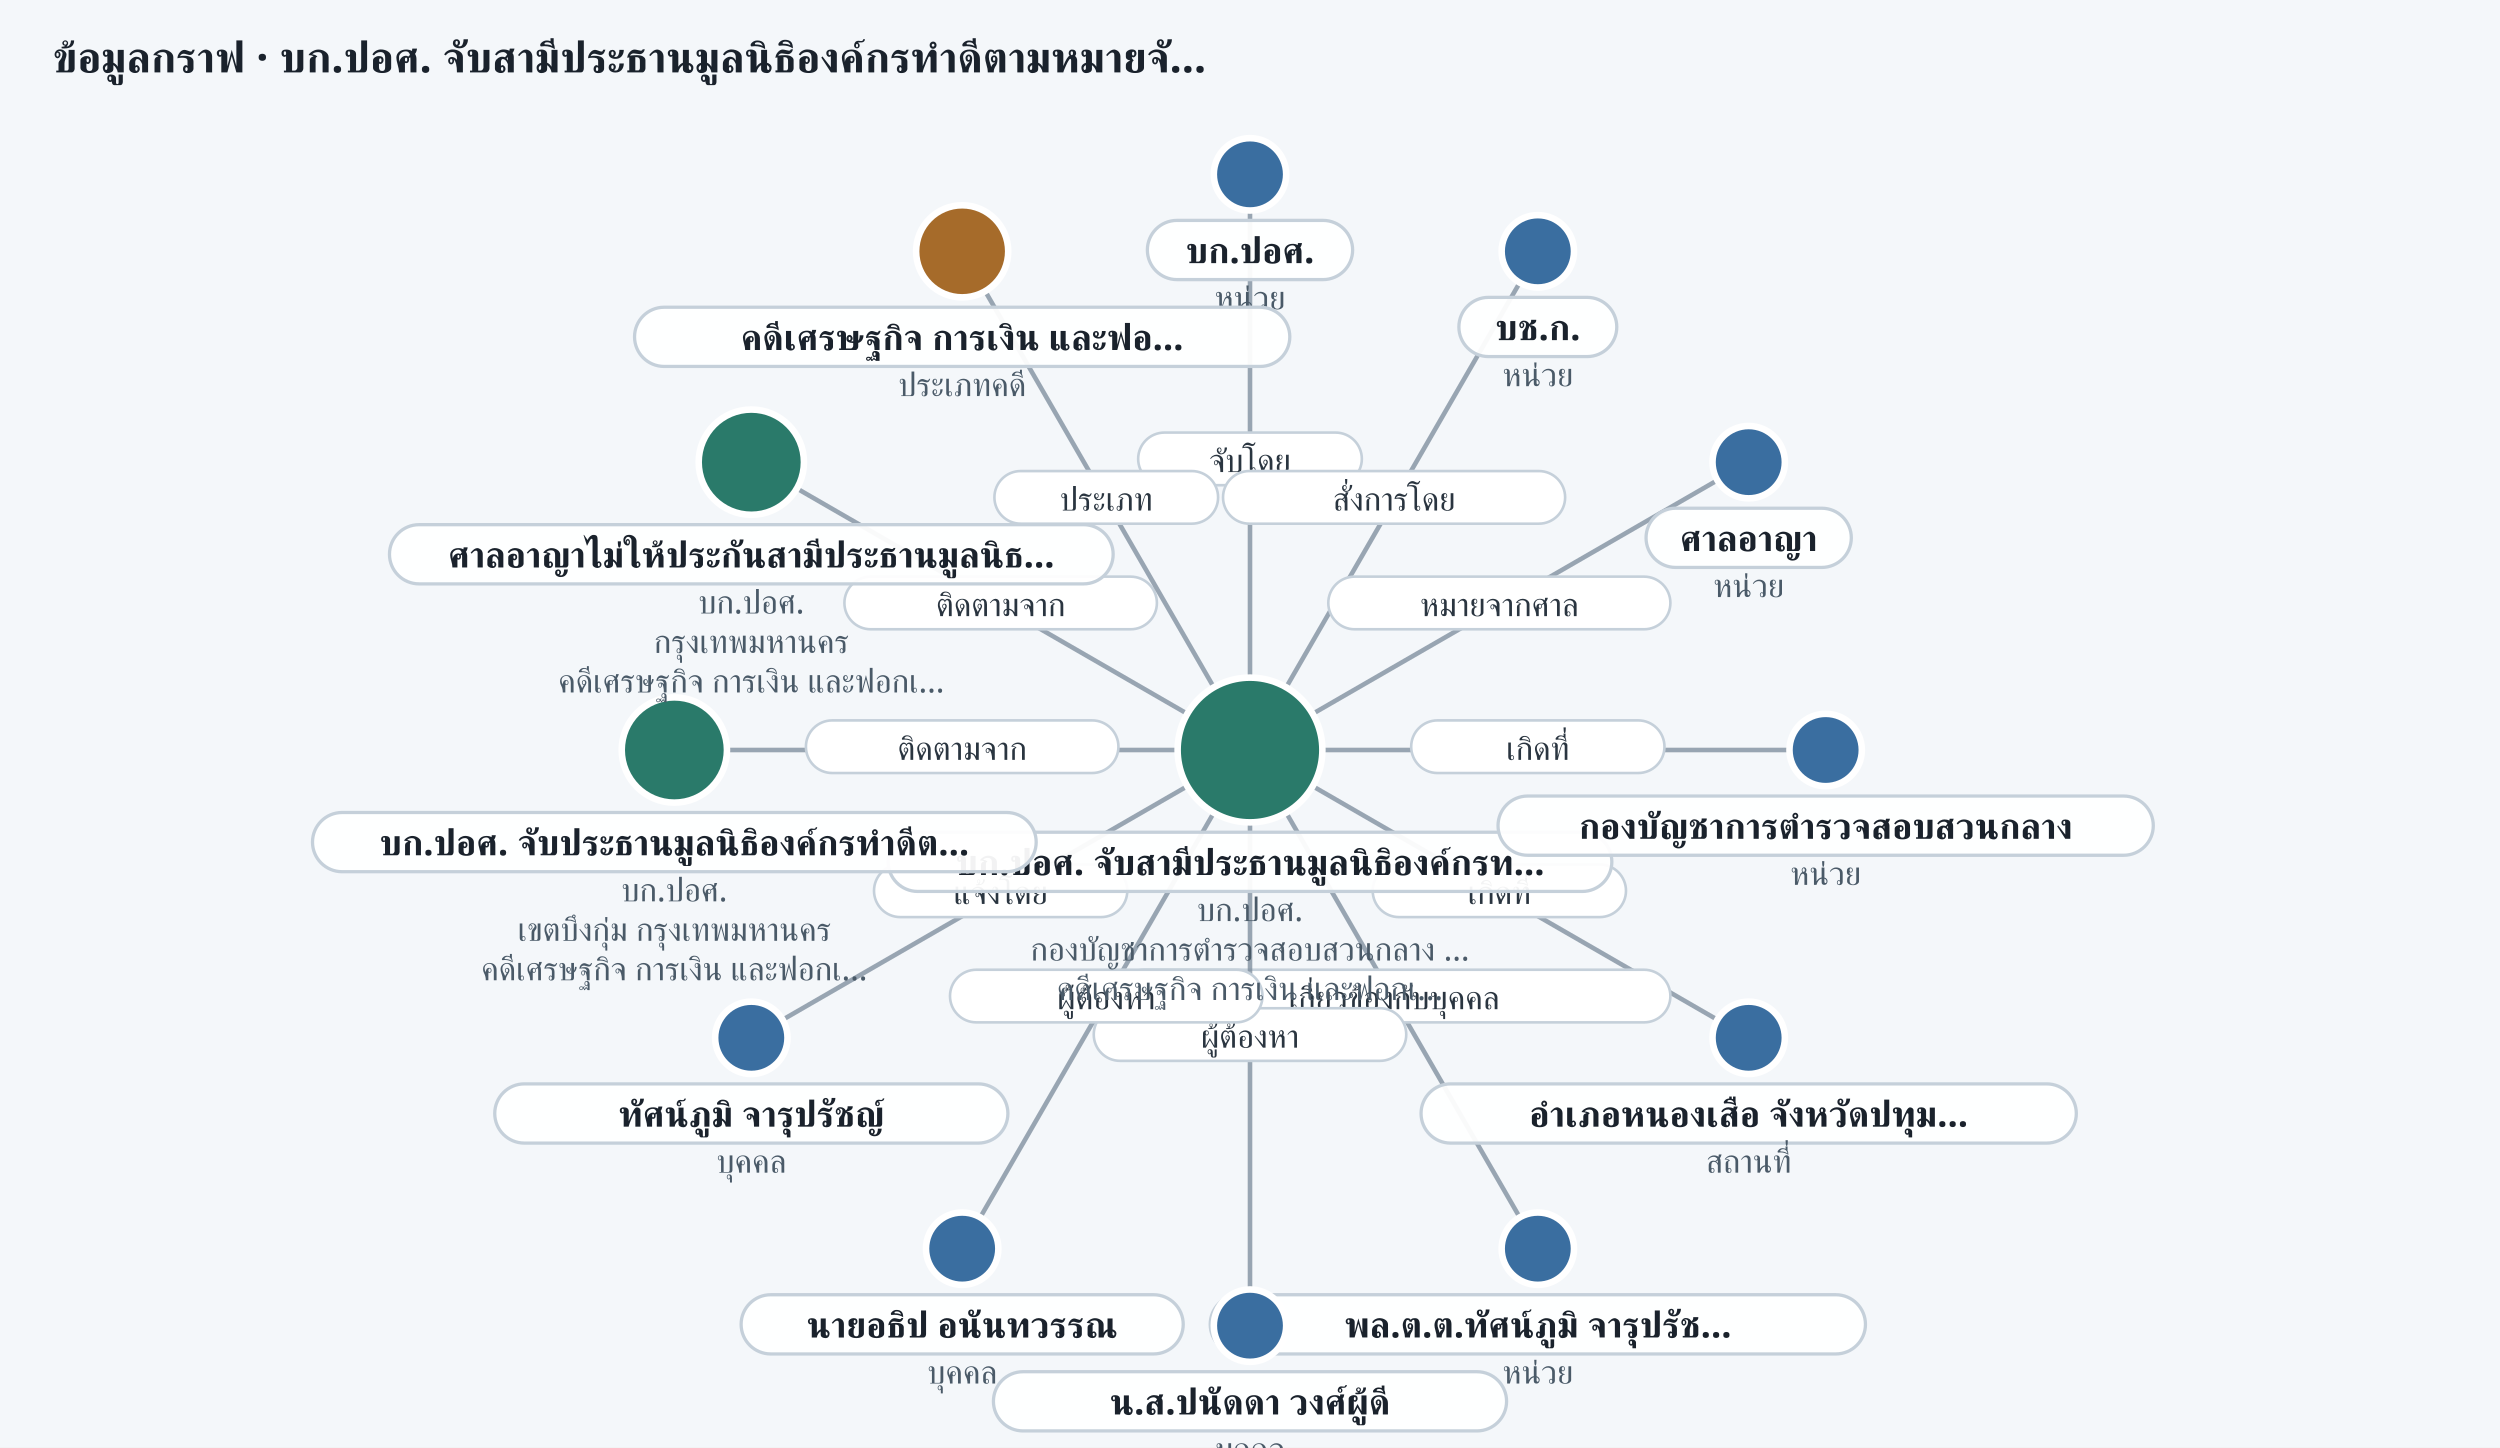
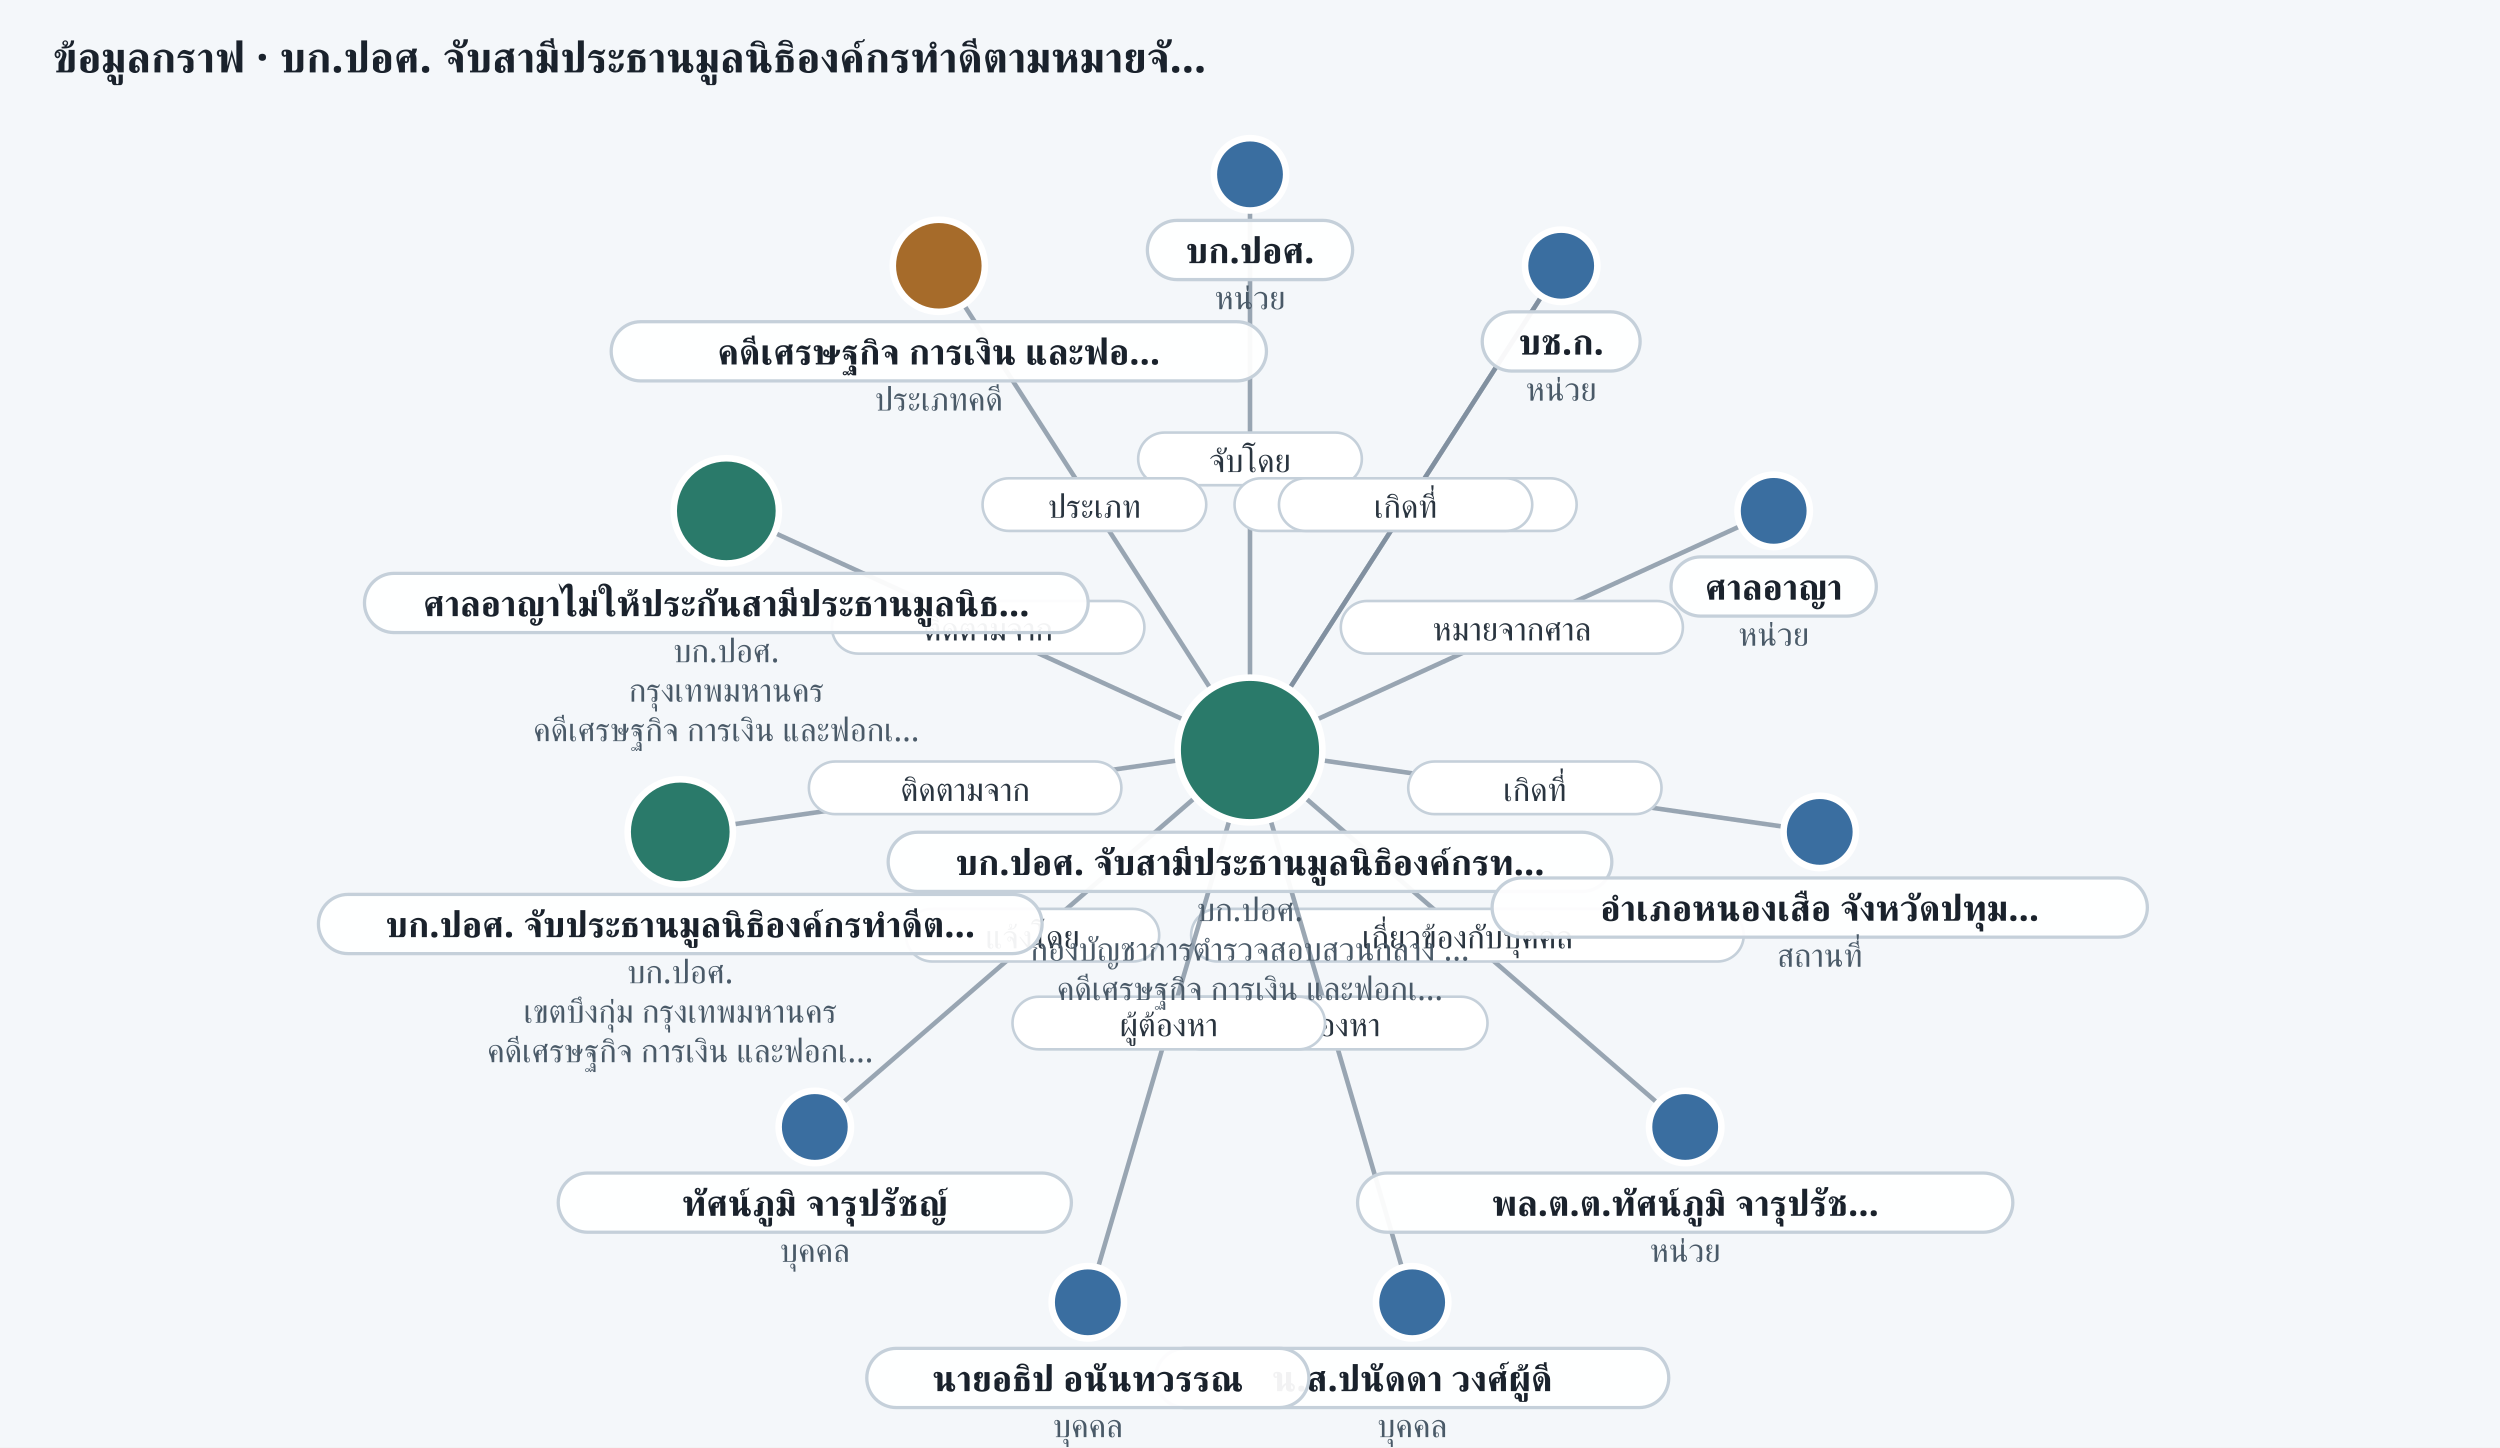
<svg xmlns="http://www.w3.org/2000/svg" width="760" height="440" viewBox="0 0 760 440" role="img" aria-label="ego graph 20261107-econ-01">
  <rect width="100%" height="100%" fill="#f4f7fa" />
  <text x="16" y="22" font-size="13" font-weight="700" fill="#1a222c" font-family="Sarabun, Anuphan, sans-serif">ข้อมูลกราฟ · บก.ปอศ. จับสามีประธานมูลนิธิองค์กรทำดีตามหมายจั…</text>
  <line x1="380.0" y1="228.0" x2="380.0" y2="53.0" stroke="#7a8a9a" stroke-width="1.4" opacity="0.75" />
  <rect x="346.0" y="131.5" width="68.0" height="16" rx="8" fill="#fff" stroke="#c5d0da" stroke-width="0.8" />
  <text x="380.0" y="143.5" text-anchor="middle" font-size="10" fill="#2a3540" font-family="Sarabun, Anuphan, sans-serif">จับโดย</text>
-   <line x1="380.0" y1="228.0" x2="467.5" y2="76.4" stroke="#7a8a9a" stroke-width="1.4" opacity="0.75" />
-   <rect x="371.8" y="143.2" width="104.0" height="16" rx="8" fill="#fff" stroke="#c5d0da" stroke-width="0.8" />
-   <text x="423.8" y="155.2" text-anchor="middle" font-size="10" fill="#2a3540" font-family="Sarabun, Anuphan, sans-serif">สั่งการโดย</text>
-   <line x1="380.0" y1="228.0" x2="531.6" y2="140.5" stroke="#7a8a9a" stroke-width="1.4" opacity="0.75" />
-   <rect x="403.8" y="175.3" width="104.0" height="16" rx="8" fill="#fff" stroke="#c5d0da" stroke-width="0.8" />
-   <text x="455.8" y="187.3" text-anchor="middle" font-size="10" fill="#2a3540" font-family="Sarabun, Anuphan, sans-serif">หมายจากศาล</text>
-   <line x1="380.0" y1="228.0" x2="555.0" y2="228.0" stroke="#7a8a9a" stroke-width="1.4" opacity="0.75" />
-   <rect x="429.0" y="219.0" width="77.0" height="16" rx="8" fill="#fff" stroke="#c5d0da" stroke-width="0.8" />
-   <text x="467.5" y="231.0" text-anchor="middle" font-size="10" fill="#2a3540" font-family="Sarabun, Anuphan, sans-serif">เกิดที่</text>
-   <line x1="380.0" y1="228.0" x2="531.6" y2="315.5" stroke="#7a8a9a" stroke-width="1.4" opacity="0.75" />
-   <rect x="417.3" y="262.8" width="77.0" height="16" rx="8" fill="#fff" stroke="#c5d0da" stroke-width="0.8" />
-   <text x="455.8" y="274.8" text-anchor="middle" font-size="10" fill="#2a3540" font-family="Sarabun, Anuphan, sans-serif">เกิดที่</text>
-   <line x1="380.0" y1="228.0" x2="467.5" y2="379.6" stroke="#7a8a9a" stroke-width="1.4" opacity="0.75" />
-   <rect x="339.8" y="294.8" width="168.0" height="16" rx="8" fill="#fff" stroke="#c5d0da" stroke-width="0.8" />
-   <text x="423.8" y="306.8" text-anchor="middle" font-size="10" fill="#2a3540" font-family="Sarabun, Anuphan, sans-serif">เกี่ยวข้องกับบุคคล</text>
-   <line x1="380.0" y1="228.0" x2="380.0" y2="403.0" stroke="#7a8a9a" stroke-width="1.4" opacity="0.75" />
-   <rect x="332.5" y="306.5" width="95.0" height="16" rx="8" fill="#fff" stroke="#c5d0da" stroke-width="0.8" />
-   <text x="380.0" y="318.5" text-anchor="middle" font-size="10" fill="#2a3540" font-family="Sarabun, Anuphan, sans-serif">ผู้ต้องหา</text>
-   <line x1="380.0" y1="228.0" x2="292.5" y2="379.6" stroke="#7a8a9a" stroke-width="1.4" opacity="0.75" />
-   <rect x="288.8" y="294.8" width="95.0" height="16" rx="8" fill="#fff" stroke="#c5d0da" stroke-width="0.8" />
-   <text x="336.3" y="306.8" text-anchor="middle" font-size="10" fill="#2a3540" font-family="Sarabun, Anuphan, sans-serif">ผู้ต้องหา</text>
-   <line x1="380.0" y1="228.0" x2="228.4" y2="315.5" stroke="#7a8a9a" stroke-width="1.4" opacity="0.75" />
-   <rect x="265.7" y="262.8" width="77.0" height="16" rx="8" fill="#fff" stroke="#c5d0da" stroke-width="0.8" />
-   <text x="304.2" y="274.8" text-anchor="middle" font-size="10" fill="#2a3540" font-family="Sarabun, Anuphan, sans-serif">แจ้งโดย</text>
-   <line x1="380.0" y1="228.0" x2="205.0" y2="228.0" stroke="#7a8a9a" stroke-width="1.4" opacity="0.75" />
-   <rect x="245.0" y="219.0" width="95.0" height="16" rx="8" fill="#fff" stroke="#c5d0da" stroke-width="0.8" />
-   <text x="292.5" y="231.0" text-anchor="middle" font-size="10" fill="#2a3540" font-family="Sarabun, Anuphan, sans-serif">ติดตามจาก</text>
-   <line x1="228.4" y1="140.5" x2="380.0" y2="228.0" stroke="#7a8a9a" stroke-width="1.4" opacity="0.75" />
-   <rect x="256.7" y="175.3" width="95.0" height="16" rx="8" fill="#fff" stroke="#c5d0da" stroke-width="0.8" />
-   <text x="304.2" y="187.3" text-anchor="middle" font-size="10" fill="#2a3540" font-family="Sarabun, Anuphan, sans-serif">ติดตามจาก</text>
-   <line x1="380.0" y1="228.0" x2="292.5" y2="76.4" stroke="#7a8a9a" stroke-width="1.4" opacity="0.75" />
-   <rect x="302.3" y="143.2" width="68.0" height="16" rx="8" fill="#fff" stroke="#c5d0da" stroke-width="0.8" />
-   <text x="336.3" y="155.2" text-anchor="middle" font-size="10" fill="#2a3540" font-family="Sarabun, Anuphan, sans-serif">ประเภท</text>
+   <line x1="380.0" y1="228.0" x2="474.6" y2="80.8" stroke="#7a8a9a" stroke-width="1.4" opacity="0.75" />
+   <rect x="375.3" y="145.4" width="104.0" height="16" rx="8" fill="#fff" stroke="#c5d0da" stroke-width="0.8" />
+   <text x="427.3" y="157.4" text-anchor="middle" font-size="10" fill="#2a3540" font-family="Sarabun, Anuphan, sans-serif">สั่งการโดย</text>
+   <line x1="380.0" y1="228.0" x2="539.2" y2="155.3" stroke="#7a8a9a" stroke-width="1.4" opacity="0.75" />
+   <rect x="407.6" y="182.7" width="104.0" height="16" rx="8" fill="#fff" stroke="#c5d0da" stroke-width="0.8" />
+   <text x="459.6" y="194.7" text-anchor="middle" font-size="10" fill="#2a3540" font-family="Sarabun, Anuphan, sans-serif">หมายจากศาล</text>
+   <line x1="380.0" y1="228.0" x2="474.6" y2="80.8" stroke="#7a8a9a" stroke-width="1.4" opacity="0.75" />
+   <rect x="388.8" y="145.4" width="77.0" height="16" rx="8" fill="#fff" stroke="#c5d0da" stroke-width="0.8" />
+   <text x="427.3" y="157.4" text-anchor="middle" font-size="10" fill="#2a3540" font-family="Sarabun, Anuphan, sans-serif">เกิดที่</text>
+   <line x1="380.0" y1="228.0" x2="553.2" y2="252.9" stroke="#7a8a9a" stroke-width="1.4" opacity="0.75" />
+   <rect x="428.1" y="231.5" width="77.0" height="16" rx="8" fill="#fff" stroke="#c5d0da" stroke-width="0.8" />
+   <text x="466.6" y="243.5" text-anchor="middle" font-size="10" fill="#2a3540" font-family="Sarabun, Anuphan, sans-serif">เกิดที่</text>
+   <line x1="380.0" y1="228.0" x2="512.3" y2="342.6" stroke="#7a8a9a" stroke-width="1.4" opacity="0.75" />
+   <rect x="362.1" y="276.3" width="168.0" height="16" rx="8" fill="#fff" stroke="#c5d0da" stroke-width="0.8" />
+   <text x="446.1" y="288.3" text-anchor="middle" font-size="10" fill="#2a3540" font-family="Sarabun, Anuphan, sans-serif">เกี่ยวข้องกับบุคคล</text>
+   <line x1="380.0" y1="228.0" x2="429.3" y2="395.9" stroke="#7a8a9a" stroke-width="1.4" opacity="0.75" />
+   <rect x="357.2" y="303.0" width="95.0" height="16" rx="8" fill="#fff" stroke="#c5d0da" stroke-width="0.8" />
+   <text x="404.7" y="315.0" text-anchor="middle" font-size="10" fill="#2a3540" font-family="Sarabun, Anuphan, sans-serif">ผู้ต้องหา</text>
+   <line x1="380.0" y1="228.0" x2="330.7" y2="395.9" stroke="#7a8a9a" stroke-width="1.4" opacity="0.75" />
+   <rect x="307.8" y="303.0" width="95.0" height="16" rx="8" fill="#fff" stroke="#c5d0da" stroke-width="0.8" />
+   <text x="355.3" y="315.0" text-anchor="middle" font-size="10" fill="#2a3540" font-family="Sarabun, Anuphan, sans-serif">ผู้ต้องหา</text>
+   <line x1="380.0" y1="228.0" x2="247.7" y2="342.6" stroke="#7a8a9a" stroke-width="1.4" opacity="0.75" />
+   <rect x="275.4" y="276.3" width="77.0" height="16" rx="8" fill="#fff" stroke="#c5d0da" stroke-width="0.8" />
+   <text x="313.9" y="288.3" text-anchor="middle" font-size="10" fill="#2a3540" font-family="Sarabun, Anuphan, sans-serif">แจ้งโดย</text>
+   <line x1="380.0" y1="228.0" x2="206.8" y2="252.9" stroke="#7a8a9a" stroke-width="1.4" opacity="0.75" />
+   <rect x="245.9" y="231.5" width="95.0" height="16" rx="8" fill="#fff" stroke="#c5d0da" stroke-width="0.8" />
+   <text x="293.4" y="243.5" text-anchor="middle" font-size="10" fill="#2a3540" font-family="Sarabun, Anuphan, sans-serif">ติดตามจาก</text>
+   <line x1="220.8" y1="155.3" x2="380.0" y2="228.0" stroke="#7a8a9a" stroke-width="1.4" opacity="0.75" />
+   <rect x="252.9" y="182.7" width="95.0" height="16" rx="8" fill="#fff" stroke="#c5d0da" stroke-width="0.8" />
+   <text x="300.4" y="194.7" text-anchor="middle" font-size="10" fill="#2a3540" font-family="Sarabun, Anuphan, sans-serif">ติดตามจาก</text>
+   <line x1="380.0" y1="228.0" x2="285.4" y2="80.8" stroke="#7a8a9a" stroke-width="1.4" opacity="0.75" />
+   <rect x="298.7" y="145.4" width="68.0" height="16" rx="8" fill="#fff" stroke="#c5d0da" stroke-width="0.8" />
+   <text x="332.7" y="157.4" text-anchor="middle" font-size="10" fill="#2a3540" font-family="Sarabun, Anuphan, sans-serif">ประเภท</text>
  <circle cx="380.0" cy="228.0" r="22" fill="#2a7a6a" stroke="#fff" stroke-width="2" />
  <rect x="270.0" y="253.0" width="220.0" height="18" rx="9" fill="rgba(255,255,255,0.94)" stroke="#c5d0da" />
  <text x="380.0" y="266.0" text-anchor="middle" font-size="11" font-weight="600" fill="#1a222c" font-family="Sarabun, Anuphan, sans-serif">บก.ปอศ. จับสามีประธานมูลนิธิองค์กรท…</text>
  <text x="380.0" y="280.0" text-anchor="middle" font-size="10" fill="#4a5a68" font-family="Sarabun, Anuphan, sans-serif">บก.ปอศ.</text>
  <text x="380.0" y="292.0" text-anchor="middle" font-size="10" fill="#4a5a68" font-family="Sarabun, Anuphan, sans-serif">กองบัญชาการตำรวจสอบสวนกลาง …</text>
  <text x="380.0" y="304.0" text-anchor="middle" font-size="10" fill="#4a5a68" font-family="Sarabun, Anuphan, sans-serif">คดีเศรษฐกิจ การเงิน และฟอกเ…</text>
  <circle cx="380.0" cy="53.0" r="11" fill="#3a6ea0" stroke="#fff" stroke-width="2" />
  <rect x="348.8" y="67.0" width="62.4" height="18" rx="9" fill="rgba(255,255,255,0.94)" stroke="#c5d0da" />
  <text x="380.0" y="80.0" text-anchor="middle" font-size="11" font-weight="600" fill="#1a222c" font-family="Sarabun, Anuphan, sans-serif">บก.ปอศ.</text>
  <text x="380.0" y="94.0" text-anchor="middle" font-size="10" fill="#4a5a68" font-family="Sarabun, Anuphan, sans-serif">หน่วย</text>
-   <circle cx="467.5" cy="76.4" r="11" fill="#3a6ea0" stroke="#fff" stroke-width="2" />
-   <rect x="443.5" y="90.4" width="48.0" height="18" rx="9" fill="rgba(255,255,255,0.94)" stroke="#c5d0da" />
-   <text x="467.5" y="103.4" text-anchor="middle" font-size="11" font-weight="600" fill="#1a222c" font-family="Sarabun, Anuphan, sans-serif">บช.ก.</text>
-   <text x="467.5" y="117.4" text-anchor="middle" font-size="10" fill="#4a5a68" font-family="Sarabun, Anuphan, sans-serif">หน่วย</text>
-   <circle cx="531.6" cy="140.5" r="11" fill="#3a6ea0" stroke="#fff" stroke-width="2" />
-   <rect x="500.4" y="154.5" width="62.4" height="18" rx="9" fill="rgba(255,255,255,0.94)" stroke="#c5d0da" />
-   <text x="531.6" y="167.5" text-anchor="middle" font-size="11" font-weight="600" fill="#1a222c" font-family="Sarabun, Anuphan, sans-serif">ศาลอาญา</text>
-   <text x="531.6" y="181.5" text-anchor="middle" font-size="10" fill="#4a5a68" font-family="Sarabun, Anuphan, sans-serif">หน่วย</text>
-   <circle cx="555.0" cy="228.0" r="11" fill="#3a6ea0" stroke="#fff" stroke-width="2" />
-   <rect x="455.4" y="242.0" width="199.2" height="18" rx="9" fill="rgba(255,255,255,0.94)" stroke="#c5d0da" />
-   <text x="555.0" y="255.0" text-anchor="middle" font-size="11" font-weight="600" fill="#1a222c" font-family="Sarabun, Anuphan, sans-serif">กองบัญชาการตำรวจสอบสวนกลาง</text>
-   <text x="555.0" y="269.0" text-anchor="middle" font-size="10" fill="#4a5a68" font-family="Sarabun, Anuphan, sans-serif">หน่วย</text>
-   <circle cx="531.6" cy="315.5" r="11" fill="#3a6ea0" stroke="#fff" stroke-width="2" />
-   <rect x="432.0" y="329.5" width="199.2" height="18" rx="9" fill="rgba(255,255,255,0.94)" stroke="#c5d0da" />
-   <text x="531.6" y="342.5" text-anchor="middle" font-size="11" font-weight="600" fill="#1a222c" font-family="Sarabun, Anuphan, sans-serif">อำเภอหนองเสือ จังหวัดปทุม…</text>
-   <text x="531.6" y="356.5" text-anchor="middle" font-size="10" fill="#4a5a68" font-family="Sarabun, Anuphan, sans-serif">สถานที่</text>
-   <circle cx="467.5" cy="379.6" r="11" fill="#3a6ea0" stroke="#fff" stroke-width="2" />
-   <rect x="367.9" y="393.6" width="199.2" height="18" rx="9" fill="rgba(255,255,255,0.94)" stroke="#c5d0da" />
-   <text x="467.5" y="406.6" text-anchor="middle" font-size="11" font-weight="600" fill="#1a222c" font-family="Sarabun, Anuphan, sans-serif">พล.ต.ต.ทัศน์ภูมิ จารุปรัช…</text>
-   <text x="467.5" y="420.6" text-anchor="middle" font-size="10" fill="#4a5a68" font-family="Sarabun, Anuphan, sans-serif">หน่วย</text>
-   <circle cx="380.0" cy="403.0" r="11" fill="#3a6ea0" stroke="#fff" stroke-width="2" />
-   <rect x="302.0" y="417.0" width="156.0" height="18" rx="9" fill="rgba(255,255,255,0.94)" stroke="#c5d0da" />
-   <text x="380.0" y="430.0" text-anchor="middle" font-size="11" font-weight="600" fill="#1a222c" font-family="Sarabun, Anuphan, sans-serif">น.ส.ปนัดดา วงศ์ผู้ดี</text>
-   <text x="380.0" y="444.0" text-anchor="middle" font-size="10" fill="#4a5a68" font-family="Sarabun, Anuphan, sans-serif">บุคคล</text>
-   <circle cx="292.5" cy="379.6" r="11" fill="#3a6ea0" stroke="#fff" stroke-width="2" />
-   <rect x="225.3" y="393.6" width="134.4" height="18" rx="9" fill="rgba(255,255,255,0.94)" stroke="#c5d0da" />
-   <text x="292.5" y="406.6" text-anchor="middle" font-size="11" font-weight="600" fill="#1a222c" font-family="Sarabun, Anuphan, sans-serif">นายอธิป อนันทวรรณ</text>
-   <text x="292.5" y="420.6" text-anchor="middle" font-size="10" fill="#4a5a68" font-family="Sarabun, Anuphan, sans-serif">บุคคล</text>
-   <circle cx="228.4" cy="315.5" r="11" fill="#3a6ea0" stroke="#fff" stroke-width="2" />
-   <rect x="150.4" y="329.5" width="156.0" height="18" rx="9" fill="rgba(255,255,255,0.94)" stroke="#c5d0da" />
-   <text x="228.4" y="342.5" text-anchor="middle" font-size="11" font-weight="600" fill="#1a222c" font-family="Sarabun, Anuphan, sans-serif">ทัศน์ภูมิ จารุปรัชญ์</text>
-   <text x="228.4" y="356.5" text-anchor="middle" font-size="10" fill="#4a5a68" font-family="Sarabun, Anuphan, sans-serif">บุคคล</text>
-   <circle cx="205.0" cy="228.0" r="16" fill="#2a7a6a" stroke="#fff" stroke-width="2" />
-   <rect x="95.0" y="247.0" width="220.0" height="18" rx="9" fill="rgba(255,255,255,0.94)" stroke="#c5d0da" />
-   <text x="205.0" y="260.0" text-anchor="middle" font-size="11" font-weight="600" fill="#1a222c" font-family="Sarabun, Anuphan, sans-serif">บก.ปอศ. จับประธานมูลนิธิองค์กรทำดีต…</text>
-   <text x="205.0" y="274.0" text-anchor="middle" font-size="10" fill="#4a5a68" font-family="Sarabun, Anuphan, sans-serif">บก.ปอศ.</text>
-   <text x="205.0" y="286.0" text-anchor="middle" font-size="10" fill="#4a5a68" font-family="Sarabun, Anuphan, sans-serif">เขตบึงกุ่ม กรุงเทพมหานคร</text>
-   <text x="205.0" y="298.0" text-anchor="middle" font-size="10" fill="#4a5a68" font-family="Sarabun, Anuphan, sans-serif">คดีเศรษฐกิจ การเงิน และฟอกเ…</text>
-   <circle cx="228.4" cy="140.5" r="16" fill="#2a7a6a" stroke="#fff" stroke-width="2" />
-   <rect x="118.4" y="159.5" width="220.0" height="18" rx="9" fill="rgba(255,255,255,0.94)" stroke="#c5d0da" />
-   <text x="228.4" y="172.5" text-anchor="middle" font-size="11" font-weight="600" fill="#1a222c" font-family="Sarabun, Anuphan, sans-serif">ศาลอาญาไม่ให้ประกันสามีประธานมูลนิธ…</text>
-   <text x="228.4" y="186.5" text-anchor="middle" font-size="10" fill="#4a5a68" font-family="Sarabun, Anuphan, sans-serif">บก.ปอศ.</text>
-   <text x="228.4" y="198.5" text-anchor="middle" font-size="10" fill="#4a5a68" font-family="Sarabun, Anuphan, sans-serif">กรุงเทพมหานคร</text>
-   <text x="228.4" y="210.5" text-anchor="middle" font-size="10" fill="#4a5a68" font-family="Sarabun, Anuphan, sans-serif">คดีเศรษฐกิจ การเงิน และฟอกเ…</text>
-   <circle cx="292.5" cy="76.4" r="14" fill="#a66b2a" stroke="#fff" stroke-width="2" />
-   <rect x="192.9" y="93.4" width="199.2" height="18" rx="9" fill="rgba(255,255,255,0.94)" stroke="#c5d0da" />
-   <text x="292.5" y="106.4" text-anchor="middle" font-size="11" font-weight="600" fill="#1a222c" font-family="Sarabun, Anuphan, sans-serif">คดีเศรษฐกิจ การเงิน และฟอ…</text>
-   <text x="292.5" y="120.4" text-anchor="middle" font-size="10" fill="#4a5a68" font-family="Sarabun, Anuphan, sans-serif">ประเภทคดี</text>
+   <circle cx="474.6" cy="80.8" r="11" fill="#3a6ea0" stroke="#fff" stroke-width="2" />
+   <rect x="450.6" y="94.8" width="48.0" height="18" rx="9" fill="rgba(255,255,255,0.94)" stroke="#c5d0da" />
+   <text x="474.6" y="107.8" text-anchor="middle" font-size="11" font-weight="600" fill="#1a222c" font-family="Sarabun, Anuphan, sans-serif">บช.ก.</text>
+   <text x="474.6" y="121.8" text-anchor="middle" font-size="10" fill="#4a5a68" font-family="Sarabun, Anuphan, sans-serif">หน่วย</text>
+   <circle cx="539.2" cy="155.3" r="11" fill="#3a6ea0" stroke="#fff" stroke-width="2" />
+   <rect x="508.0" y="169.3" width="62.4" height="18" rx="9" fill="rgba(255,255,255,0.94)" stroke="#c5d0da" />
+   <text x="539.2" y="182.3" text-anchor="middle" font-size="11" font-weight="600" fill="#1a222c" font-family="Sarabun, Anuphan, sans-serif">ศาลอาญา</text>
+   <text x="539.2" y="196.3" text-anchor="middle" font-size="10" fill="#4a5a68" font-family="Sarabun, Anuphan, sans-serif">หน่วย</text>
+   <circle cx="553.2" cy="252.9" r="11" fill="#3a6ea0" stroke="#fff" stroke-width="2" />
+   <rect x="453.6" y="266.9" width="199.2" height="18" rx="9" fill="rgba(255,255,255,0.94)" stroke="#c5d0da" />
+   <text x="553.2" y="279.9" text-anchor="middle" font-size="11" font-weight="600" fill="#1a222c" font-family="Sarabun, Anuphan, sans-serif">อำเภอหนองเสือ จังหวัดปทุม…</text>
+   <text x="553.2" y="293.9" text-anchor="middle" font-size="10" fill="#4a5a68" font-family="Sarabun, Anuphan, sans-serif">สถานที่</text>
+   <circle cx="512.3" cy="342.6" r="11" fill="#3a6ea0" stroke="#fff" stroke-width="2" />
+   <rect x="412.7" y="356.6" width="199.2" height="18" rx="9" fill="rgba(255,255,255,0.94)" stroke="#c5d0da" />
+   <text x="512.3" y="369.6" text-anchor="middle" font-size="11" font-weight="600" fill="#1a222c" font-family="Sarabun, Anuphan, sans-serif">พล.ต.ต.ทัศน์ภูมิ จารุปรัช…</text>
+   <text x="512.3" y="383.6" text-anchor="middle" font-size="10" fill="#4a5a68" font-family="Sarabun, Anuphan, sans-serif">หน่วย</text>
+   <circle cx="429.3" cy="395.9" r="11" fill="#3a6ea0" stroke="#fff" stroke-width="2" />
+   <rect x="351.3" y="409.9" width="156.0" height="18" rx="9" fill="rgba(255,255,255,0.94)" stroke="#c5d0da" />
+   <text x="429.3" y="422.9" text-anchor="middle" font-size="11" font-weight="600" fill="#1a222c" font-family="Sarabun, Anuphan, sans-serif">น.ส.ปนัดดา วงศ์ผู้ดี</text>
+   <text x="429.3" y="436.9" text-anchor="middle" font-size="10" fill="#4a5a68" font-family="Sarabun, Anuphan, sans-serif">บุคคล</text>
+   <circle cx="330.7" cy="395.9" r="11" fill="#3a6ea0" stroke="#fff" stroke-width="2" />
+   <rect x="263.5" y="409.9" width="134.4" height="18" rx="9" fill="rgba(255,255,255,0.94)" stroke="#c5d0da" />
+   <text x="330.7" y="422.9" text-anchor="middle" font-size="11" font-weight="600" fill="#1a222c" font-family="Sarabun, Anuphan, sans-serif">นายอธิป อนันทวรรณ</text>
+   <text x="330.7" y="436.9" text-anchor="middle" font-size="10" fill="#4a5a68" font-family="Sarabun, Anuphan, sans-serif">บุคคล</text>
+   <circle cx="247.7" cy="342.6" r="11" fill="#3a6ea0" stroke="#fff" stroke-width="2" />
+   <rect x="169.7" y="356.6" width="156.0" height="18" rx="9" fill="rgba(255,255,255,0.94)" stroke="#c5d0da" />
+   <text x="247.7" y="369.6" text-anchor="middle" font-size="11" font-weight="600" fill="#1a222c" font-family="Sarabun, Anuphan, sans-serif">ทัศน์ภูมิ จารุปรัชญ์</text>
+   <text x="247.7" y="383.6" text-anchor="middle" font-size="10" fill="#4a5a68" font-family="Sarabun, Anuphan, sans-serif">บุคคล</text>
+   <circle cx="206.8" cy="252.9" r="16" fill="#2a7a6a" stroke="#fff" stroke-width="2" />
+   <rect x="96.8" y="271.9" width="220.0" height="18" rx="9" fill="rgba(255,255,255,0.94)" stroke="#c5d0da" />
+   <text x="206.8" y="284.9" text-anchor="middle" font-size="11" font-weight="600" fill="#1a222c" font-family="Sarabun, Anuphan, sans-serif">บก.ปอศ. จับประธานมูลนิธิองค์กรทำดีต…</text>
+   <text x="206.8" y="298.9" text-anchor="middle" font-size="10" fill="#4a5a68" font-family="Sarabun, Anuphan, sans-serif">บก.ปอศ.</text>
+   <text x="206.8" y="310.9" text-anchor="middle" font-size="10" fill="#4a5a68" font-family="Sarabun, Anuphan, sans-serif">เขตบึงกุ่ม กรุงเทพมหานคร</text>
+   <text x="206.8" y="322.9" text-anchor="middle" font-size="10" fill="#4a5a68" font-family="Sarabun, Anuphan, sans-serif">คดีเศรษฐกิจ การเงิน และฟอกเ…</text>
+   <circle cx="220.8" cy="155.3" r="16" fill="#2a7a6a" stroke="#fff" stroke-width="2" />
+   <rect x="110.8" y="174.3" width="220.0" height="18" rx="9" fill="rgba(255,255,255,0.94)" stroke="#c5d0da" />
+   <text x="220.8" y="187.3" text-anchor="middle" font-size="11" font-weight="600" fill="#1a222c" font-family="Sarabun, Anuphan, sans-serif">ศาลอาญาไม่ให้ประกันสามีประธานมูลนิธ…</text>
+   <text x="220.8" y="201.3" text-anchor="middle" font-size="10" fill="#4a5a68" font-family="Sarabun, Anuphan, sans-serif">บก.ปอศ.</text>
+   <text x="220.8" y="213.3" text-anchor="middle" font-size="10" fill="#4a5a68" font-family="Sarabun, Anuphan, sans-serif">กรุงเทพมหานคร</text>
+   <text x="220.8" y="225.3" text-anchor="middle" font-size="10" fill="#4a5a68" font-family="Sarabun, Anuphan, sans-serif">คดีเศรษฐกิจ การเงิน และฟอกเ…</text>
+   <circle cx="285.4" cy="80.8" r="14" fill="#a66b2a" stroke="#fff" stroke-width="2" />
+   <rect x="185.8" y="97.8" width="199.2" height="18" rx="9" fill="rgba(255,255,255,0.94)" stroke="#c5d0da" />
+   <text x="285.4" y="110.8" text-anchor="middle" font-size="11" font-weight="600" fill="#1a222c" font-family="Sarabun, Anuphan, sans-serif">คดีเศรษฐกิจ การเงิน และฟอ…</text>
+   <text x="285.4" y="124.8" text-anchor="middle" font-size="10" fill="#4a5a68" font-family="Sarabun, Anuphan, sans-serif">ประเภทคดี</text>
</svg>
